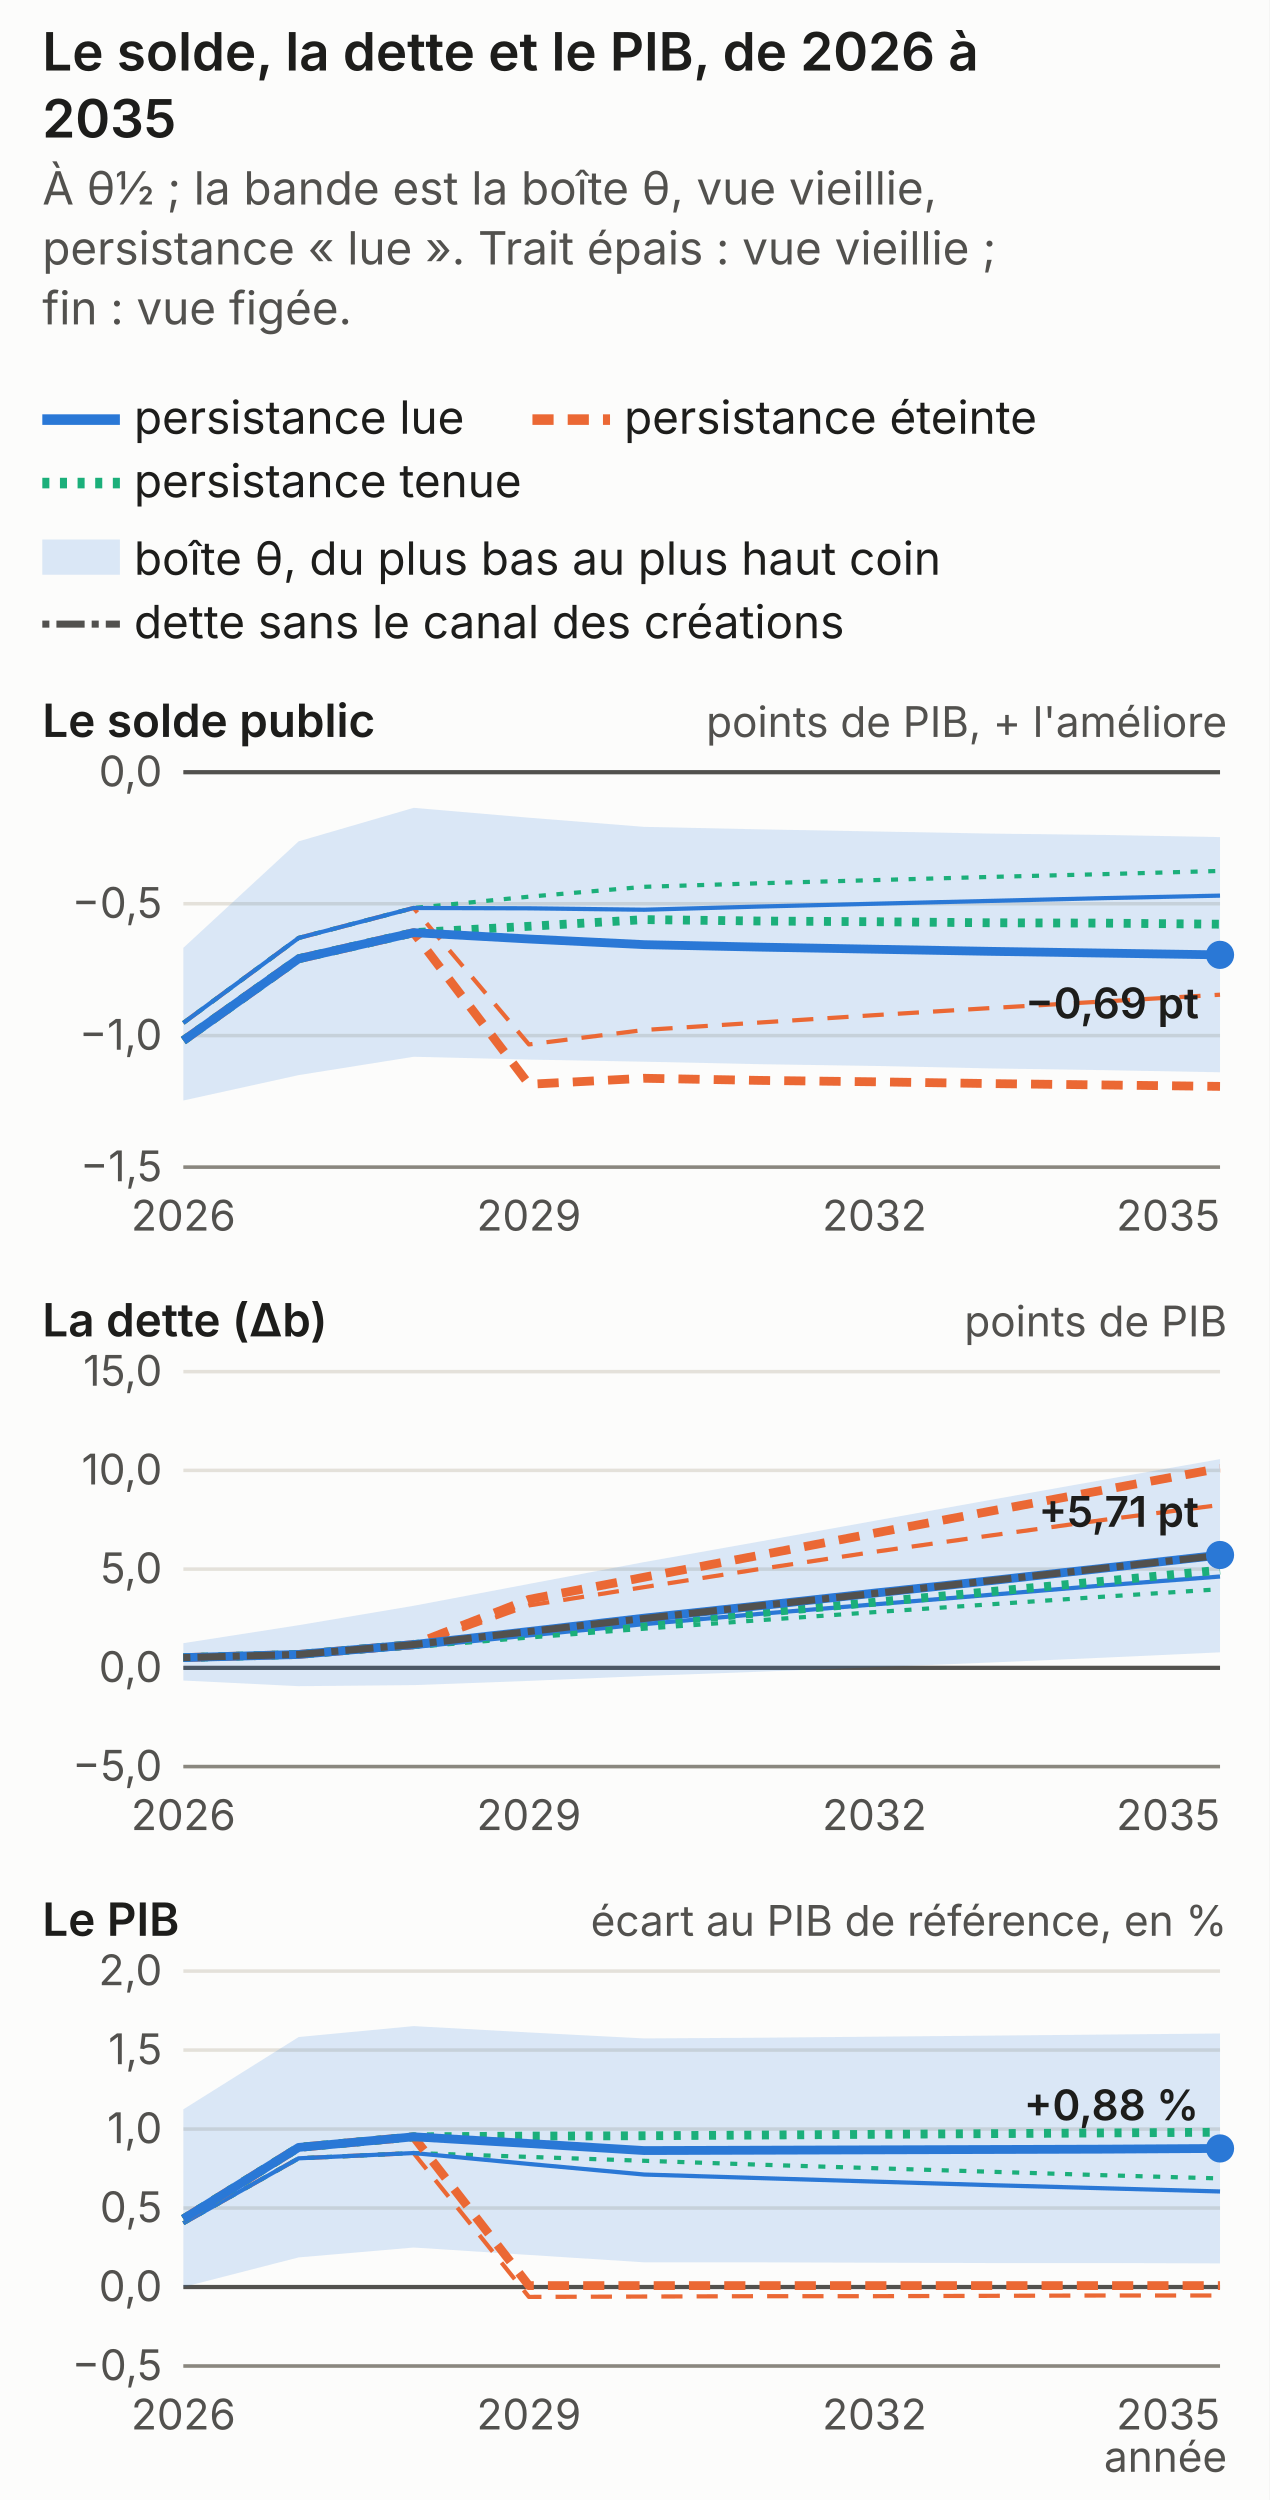
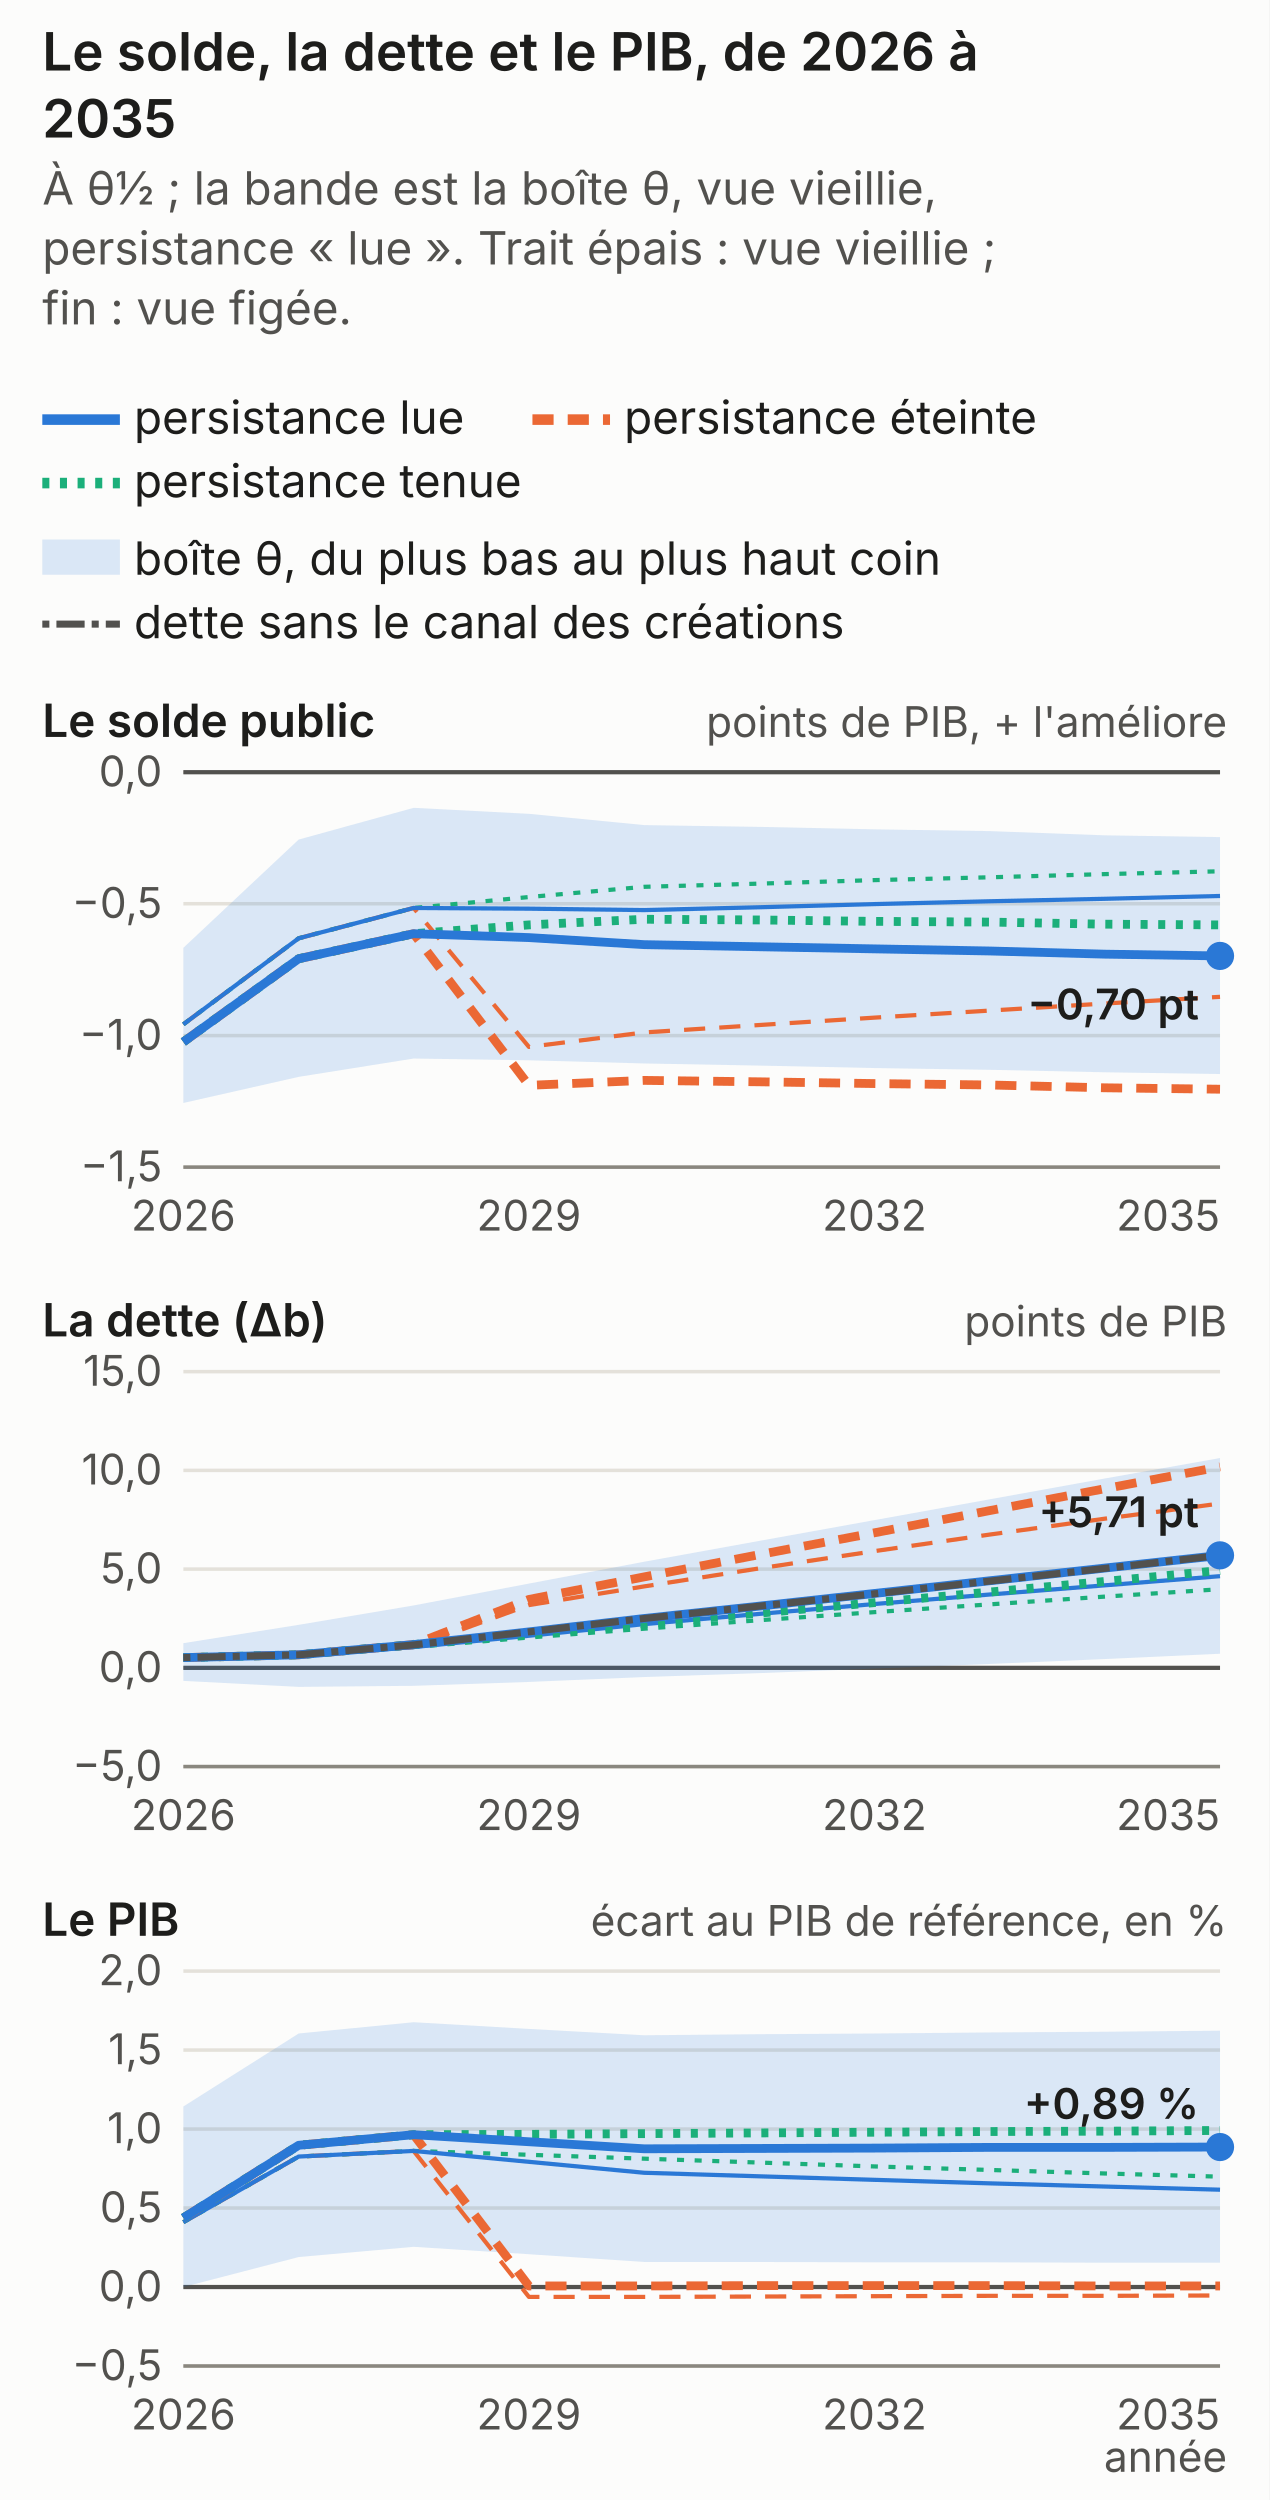
<svg xmlns="http://www.w3.org/2000/svg" viewBox="0 0 360 709" width="360" height="709" role="img" aria-labelledby="pres2027_lisnard_programme-trajectoire-t pres2027_lisnard_programme-trajectoire-d" font-size="13">
  <style>.g-fond{fill:#fcfcfb}.g-encre{fill:#1d1d1b}.g-doux{fill:#52514e}
.g-axe{stroke:#8a877f}.g-grille{stroke:#e4e1da}.g-zero{stroke:#52514e}
.g-s1{stroke:#2a78d6}.g-s2{stroke:#eb6834}.g-s3{stroke:#1baf7a}.g-s4{stroke:#6250d6}
.g-f1{fill:#2a78d6}.g-f2{fill:#eb6834}.g-f3{fill:#1baf7a}.g-f4{fill:#6250d6}
.g-bande{fill:#2a78d6;fill-opacity:.16}.g-plus{fill:#2a78d6}.g-moins{fill:#e34948}
.g-total{fill:#52514e}.g-lien{stroke:#8a877f}.g-sur{fill:#ffffff}
@media (prefers-color-scheme: dark){
.g-fond{fill:#1a1a19}.g-encre{fill:#ece9e2}.g-doux{fill:#c3c2b7}
.g-axe{stroke:#8f8b80}.g-grille{stroke:#33322f}.g-zero{stroke:#c3c2b7}
.g-s1{stroke:#3987e5}.g-s2{stroke:#d95926}.g-s3{stroke:#199e70}.g-s4{stroke:#9085e9}
.g-f1{fill:#3987e5}.g-f2{fill:#d95926}.g-f3{fill:#199e70}.g-f4{fill:#9085e9}
.g-bande{fill:#3987e5;fill-opacity:.24}.g-plus{fill:#3987e5}.g-moins{fill:#e66767}
.g-total{fill:#6b6862}.g-lien{stroke:#8f8b80}}
text{font-family:system-ui,-apple-system,"Segoe UI",sans-serif}</style>
  <rect class="g-fond" fill="#fcfcfb" x="0" y="0" width="360" height="709" />
  <text class="g-encre" fill="#1d1d1b" x="12" y="20" text-anchor="start" font-size="15" font-weight="600">Le solde, la dette et le PIB, de 2026 à</text>
  <text class="g-encre" fill="#1d1d1b" x="12" y="39" text-anchor="start" font-size="15" font-weight="600">2035</text>
  <text class="g-doux" fill="#52514e" x="12" y="58" text-anchor="start">À θ½ ; la bande est la boîte θ, vue vieillie,</text>
  <text class="g-doux" fill="#52514e" x="12" y="75" text-anchor="start">persistance « lue ». Trait épais : vue vieillie ;</text>
  <text class="g-doux" fill="#52514e" x="12" y="92" text-anchor="start">fin : vue figée.</text>
  <line class="g-s1" stroke="#2a78d6" stroke-width="3" x1="12" y1="119" x2="34" y2="119" />
  <text class="g-encre" fill="#1d1d1b" x="38" y="123" text-anchor="start">persistance lue</text>
  <line class="g-s2" stroke="#eb6834" stroke-width="3" stroke-dasharray="6 4" x1="151" y1="119" x2="173" y2="119" />
  <text class="g-encre" fill="#1d1d1b" x="177" y="123" text-anchor="start">persistance éteinte</text>
  <line class="g-s3" stroke="#1baf7a" stroke-width="3" stroke-dasharray="2 3" x1="12" y1="137" x2="34" y2="137" />
  <text class="g-encre" fill="#1d1d1b" x="38" y="141" text-anchor="start">persistance tenue</text>
  <rect class="g-bande" fill="#2a78d6" fill-opacity=".16" x="12" y="153" width="22" height="10" />
  <text class="g-encre" fill="#1d1d1b" x="38" y="163" text-anchor="start">boîte θ, du plus bas au plus haut coin</text>
  <line class="g-zero" stroke="#52514e" stroke-width="2" stroke-dasharray="2 2 8 2" x1="12" y1="177" x2="34" y2="177" />
  <text class="g-encre" fill="#1d1d1b" x="38" y="181" text-anchor="start">dette sans le canal des créations</text>
  <text class="g-encre" fill="#1d1d1b" x="12" y="209" text-anchor="start" font-weight="600">Le solde public</text>
  <text class="g-doux" fill="#52514e" x="348" y="209" text-anchor="end" font-size="12">points de PIB, + l'améliore</text>
  <line class="g-grille" stroke="#e4e1da" stroke-width="1" x1="52" y1="331" x2="346" y2="331" />
  <text class="g-doux" fill="#52514e" x="46" y="335" text-anchor="end" font-size="12">−1,5</text>
  <line class="g-grille" stroke="#e4e1da" stroke-width="1" x1="52" y1="293.7" x2="346" y2="293.7" />
  <text class="g-doux" fill="#52514e" x="46" y="297.7" text-anchor="end" font-size="12">−1,0</text>
  <line class="g-grille" stroke="#e4e1da" stroke-width="1" x1="52" y1="256.3" x2="346" y2="256.3" />
  <text class="g-doux" fill="#52514e" x="46" y="260.3" text-anchor="end" font-size="12">−0,5</text>
  <line class="g-grille" stroke="#e4e1da" stroke-width="1" x1="52" y1="219" x2="346" y2="219" />
  <text class="g-doux" fill="#52514e" x="46" y="223" text-anchor="end" font-size="12">0,0</text>
  <line class="g-zero" stroke="#52514e" stroke-width="1.2" x1="52" y1="219" x2="346" y2="219" />
-   <polygon class="g-bande" fill="#2a78d6" fill-opacity=".16" points="52,268.8 84.7,238.6 117.3,229.1 150,231.9 182.7,234.5 215.3,235.2 248,235.8 280.7,236.4 313.3,236.8 346,237.4 346,304.1 313.3,303.5 280.7,303 248,302.3 215.3,301.8 182.7,301.1 150,300.5 117.3,299.7 84.7,304.9 52,312.1" />
-   <polyline class="g-s2" stroke="#eb6834" fill="none" stroke-width="1.2" stroke-dasharray="6 4" stroke-linejoin="round" points="52,290.1 84.7,266 117.3,257.5 150,296.2 182.7,292.1 215.3,290 248,287.9 280.7,285.9 313.3,284 346,282.1" />
-   <polyline class="g-s3" stroke="#1baf7a" fill="none" stroke-width="1.2" stroke-dasharray="2 3" stroke-linejoin="round" points="52,290.1 84.7,266 117.3,257.5 150,254.3 182.7,251.5 215.3,250.5 248,249.6 280.7,248.7 313.3,247.9 346,247" />
-   <polyline class="g-s1" stroke="#2a78d6" fill="none" stroke-width="1.2" stroke-linejoin="round" points="52,290.1 84.7,266 117.3,257.5 150,257.6 182.7,258 215.3,257.1 248,256.3 280.7,255.5 313.3,254.7 346,254" />
-   <polyline class="g-s2" stroke="#eb6834" fill="none" stroke-width="2.5" stroke-dasharray="6 4" stroke-linejoin="round" points="52,295.1 84.7,271.9 117.3,264.5 150,307.5 182.7,305.8 215.3,306.4 248,306.8 280.7,307.3 313.3,307.7 346,308.1" />
-   <polyline class="g-s3" stroke="#1baf7a" fill="none" stroke-width="2.5" stroke-dasharray="2 3" stroke-linejoin="round" points="52,295.1 84.7,271.9 117.3,264.5 150,262.7 182.7,260.8 215.3,261.2 248,261.4 280.7,261.7 313.3,261.8 346,262.1" />
-   <polyline class="g-s1" stroke="#2a78d6" fill="none" stroke-width="2.5" stroke-linejoin="round" points="52,295.1 84.7,271.9 117.3,264.5 150,266.3 182.7,267.9 215.3,268.6 248,269.2 280.7,269.8 313.3,270.3 346,270.8" />
-   <circle class="g-f1" fill="#2a78d6" cx="346" cy="270.8" r="4" />
-   <text class="g-encre" fill="#1d1d1b" x="340" y="288.8" text-anchor="end" font-size="12" font-weight="600">−0,69 pt</text>
+   <polygon class="g-bande" fill="#2a78d6" fill-opacity=".16" points="52,268.8 84.7,238.1 117.3,229.1 150,230.8 182.7,234 215.3,234.5 248,235.2 280.7,235.7 313.3,236.9 346,237.4 346,304.6 313.3,304.1 280.7,303.4 248,302.9 215.3,302.2 182.7,301.6 150,300.7 117.3,300.2 84.7,305.4 52,312.8" />
+   <polyline class="g-s2" stroke="#eb6834" fill="none" stroke-width="1.2" stroke-dasharray="6 4" stroke-linejoin="round" points="52,290.5 84.7,266.1 117.3,257.5 150,296.9 182.7,292.8 215.3,290.7 248,288.6 280.7,286.6 313.3,284.6 346,282.7" />
+   <polyline class="g-s3" stroke="#1baf7a" fill="none" stroke-width="1.2" stroke-dasharray="2 3" stroke-linejoin="round" points="52,290.5 84.7,266.1 117.3,257.5 150,254.4 182.7,251.5 215.3,250.6 248,249.6 280.7,248.8 313.3,247.9 346,247.1" />
+   <polyline class="g-s1" stroke="#2a78d6" fill="none" stroke-width="1.2" stroke-linejoin="round" points="52,290.5 84.7,266.1 117.3,257.5 150,257.7 182.7,258.1 215.3,257.3 248,256.4 280.7,255.6 313.3,254.9 346,254.1" />
+   <polyline class="g-s2" stroke="#eb6834" fill="none" stroke-width="2.5" stroke-dasharray="6 4" stroke-linejoin="round" points="52,295.5 84.7,271.9 117.3,264.8 150,307.8 182.7,306.4 215.3,306.8 248,307.3 280.7,307.7 313.3,308.5 346,308.9" />
+   <polyline class="g-s3" stroke="#1baf7a" fill="none" stroke-width="2.5" stroke-dasharray="2 3" stroke-linejoin="round" points="52,295.5 84.7,271.9 117.3,264.8 150,262.3 182.7,260.7 215.3,260.9 248,261.3 280.7,261.5 313.3,262.1 346,262.3" />
+   <polyline class="g-s1" stroke="#2a78d6" fill="none" stroke-width="2.5" stroke-linejoin="round" points="52,295.5 84.7,271.9 117.3,264.8 150,265.9 182.7,267.9 215.3,268.5 248,269.1 280.7,269.7 313.3,270.6 346,271.1" />
+   <circle class="g-f1" fill="#2a78d6" cx="346" cy="271.1" r="4" />
+   <text class="g-encre" fill="#1d1d1b" x="340" y="289.1" text-anchor="end" font-size="12" font-weight="600">−0,70 pt</text>
  <line class="g-axe" stroke="#8a877f" stroke-width="1" x1="52" y1="331" x2="346" y2="331" />
  <text class="g-doux" fill="#52514e" x="52" y="349" text-anchor="middle" font-size="12">2026</text>
  <text class="g-doux" fill="#52514e" x="150" y="349" text-anchor="middle" font-size="12">2029</text>
  <text class="g-doux" fill="#52514e" x="248" y="349" text-anchor="middle" font-size="12">2032</text>
  <text class="g-doux" fill="#52514e" x="346" y="349" text-anchor="end" font-size="12">2035</text>
  <text class="g-encre" fill="#1d1d1b" x="12" y="379" text-anchor="start" font-weight="600">La dette (Δb)</text>
  <text class="g-doux" fill="#52514e" x="348" y="379" text-anchor="end" font-size="12">points de PIB</text>
  <line class="g-grille" stroke="#e4e1da" stroke-width="1" x1="52" y1="501" x2="346" y2="501" />
  <text class="g-doux" fill="#52514e" x="46" y="505" text-anchor="end" font-size="12">−5,0</text>
  <line class="g-grille" stroke="#e4e1da" stroke-width="1" x1="52" y1="473" x2="346" y2="473" />
  <text class="g-doux" fill="#52514e" x="46" y="477" text-anchor="end" font-size="12">0,0</text>
  <line class="g-grille" stroke="#e4e1da" stroke-width="1" x1="52" y1="445" x2="346" y2="445" />
  <text class="g-doux" fill="#52514e" x="46" y="449" text-anchor="end" font-size="12">5,0</text>
  <line class="g-grille" stroke="#e4e1da" stroke-width="1" x1="52" y1="417" x2="346" y2="417" />
  <text class="g-doux" fill="#52514e" x="46" y="421" text-anchor="end" font-size="12">10,0</text>
  <line class="g-grille" stroke="#e4e1da" stroke-width="1" x1="52" y1="389" x2="346" y2="389" />
  <text class="g-doux" fill="#52514e" x="46" y="393" text-anchor="end" font-size="12">15,0</text>
  <line class="g-zero" stroke="#52514e" stroke-width="1.2" x1="52" y1="473" x2="346" y2="473" />
-   <polygon class="g-bande" fill="#2a78d6" fill-opacity=".16" points="52,466 84.7,460.9 117.3,455.4 150,449.2 182.7,443 215.3,437.2 248,431.3 280.7,425.4 313.3,419.6 346,413.8 346,468.6 313.3,470.1 280.7,471.5 248,472.8 215.3,474.1 182.7,475.3 150,476.7 117.3,477.9 84.7,478.2 52,476.6" />
-   <polyline class="g-s2" stroke="#eb6834" fill="none" stroke-width="1.2" stroke-dasharray="6 4" stroke-linejoin="round" points="52,470.3 84.7,469.6 117.3,467.1 150,455.3 182.7,450.1 215.3,445 248,440.1 280.7,435.5 313.3,431 346,426.8" />
+   <polygon class="g-bande" fill="#2a78d6" fill-opacity=".16" points="52,466 84.7,460.8 117.3,455.3 150,449.1 182.7,442.9 215.3,437 248,431.1 280.7,425.2 313.3,419.3 346,413.5 346,469 313.3,470.5 280.7,471.9 248,473.2 215.3,474.5 182.7,475.6 150,477 117.3,478.1 84.7,478.4 52,476.7" />
+   <polyline class="g-s2" stroke="#eb6834" fill="none" stroke-width="1.2" stroke-dasharray="6 4" stroke-linejoin="round" points="52,470.3 84.7,469.6 117.3,467.1 150,455.2 182.7,449.9 215.3,444.8 248,439.9 280.7,435.2 313.3,430.7 346,426.4" />
  <polyline class="g-s3" stroke="#1baf7a" fill="none" stroke-width="1.2" stroke-dasharray="2 3" stroke-linejoin="round" points="52,470.3 84.7,469.6 117.3,467.1 150,464.4 182.7,461.9 215.3,459.5 248,457.2 280.7,455 313.3,452.8 346,450.7" />
-   <polyline class="g-s1" stroke="#2a78d6" fill="none" stroke-width="1.2" stroke-linejoin="round" points="52,470.3 84.7,469.6 117.3,467.1 150,463.8 182.7,460.6 215.3,457.7 248,455 280.7,452.3 313.3,449.6 346,447.1" />
-   <polyline class="g-s2" stroke="#eb6834" fill="none" stroke-width="2.5" stroke-dasharray="6 4" stroke-linejoin="round" points="52,470.1 84.7,469.2 117.3,466.4 150,453.6 182.7,447.3 215.3,441.1 248,434.8 280.7,428.6 313.3,422.5 346,416.4" />
-   <polyline class="g-s3" stroke="#1baf7a" fill="none" stroke-width="2.5" stroke-dasharray="2 3" stroke-linejoin="round" points="52,470.1 84.7,469.2 117.3,466.4 150,463.3 182.7,460.3 215.3,457.4 248,454.4 280.7,451.4 313.3,448.4 346,445.3" />
-   <polyline class="g-s1" stroke="#2a78d6" fill="none" stroke-width="2.5" stroke-linejoin="round" points="52,470.1 84.7,469.2 117.3,466.4 150,462.7 182.7,458.9 215.3,455.4 248,451.8 280.7,448.3 313.3,444.7 346,441" />
-   <polyline class="g-zero" stroke="#52514e" fill="none" stroke-width="2" stroke-dasharray="2 2 8 2" points="52,470.1 84.7,469.2 117.3,466.4 150,462.7 182.7,459 215.3,455.4 248,451.9 280.7,448.3 313.3,444.7 346,441.1" />
-   <circle class="g-f1" fill="#2a78d6" cx="346" cy="441" r="4" />
-   <text class="g-encre" fill="#1d1d1b" x="340" y="433" text-anchor="end" font-size="12" font-weight="600">+5,71 pt</text>
+   <polyline class="g-s1" stroke="#2a78d6" fill="none" stroke-width="1.2" stroke-linejoin="round" points="52,470.3 84.7,469.6 117.3,467.1 150,463.9 182.7,460.6 215.3,457.7 248,454.9 280.7,452.2 313.3,449.6 346,447" />
+   <polyline class="g-s2" stroke="#eb6834" fill="none" stroke-width="2.5" stroke-dasharray="6 4" stroke-linejoin="round" points="52,470.1 84.7,469.3 117.3,466.4 150,453.6 182.7,447.2 215.3,440.9 248,434.7 280.7,428.4 313.3,422.2 346,416" />
+   <polyline class="g-s3" stroke="#1baf7a" fill="none" stroke-width="2.5" stroke-dasharray="2 3" stroke-linejoin="round" points="52,470.1 84.7,469.3 117.3,466.4 150,463.4 182.7,460.4 215.3,457.5 248,454.5 280.7,451.5 313.3,448.5 346,445.4" />
+   <polyline class="g-s1" stroke="#2a78d6" fill="none" stroke-width="2.5" stroke-linejoin="round" points="52,470.1 84.7,469.3 117.3,466.4 150,462.8 182.7,459 215.3,455.5 248,451.9 280.7,448.3 313.3,444.7 346,441.1" />
+   <polyline class="g-zero" stroke="#52514e" fill="none" stroke-width="2" stroke-dasharray="2 2 8 2" points="52,470.1 84.7,469.3 117.3,466.5 150,462.8 182.7,459 215.3,455.5 248,452 280.7,448.4 313.3,444.8 346,441.1" />
+   <circle class="g-f1" fill="#2a78d6" cx="346" cy="441.1" r="4" />
+   <text class="g-encre" fill="#1d1d1b" x="340" y="433.1" text-anchor="end" font-size="12" font-weight="600">+5,71 pt</text>
  <line class="g-axe" stroke="#8a877f" stroke-width="1" x1="52" y1="501" x2="346" y2="501" />
  <text class="g-doux" fill="#52514e" x="52" y="519" text-anchor="middle" font-size="12">2026</text>
  <text class="g-doux" fill="#52514e" x="150" y="519" text-anchor="middle" font-size="12">2029</text>
  <text class="g-doux" fill="#52514e" x="248" y="519" text-anchor="middle" font-size="12">2032</text>
  <text class="g-doux" fill="#52514e" x="346" y="519" text-anchor="end" font-size="12">2035</text>
  <text class="g-encre" fill="#1d1d1b" x="12" y="549" text-anchor="start" font-weight="600">Le PIB</text>
  <text class="g-doux" fill="#52514e" x="348" y="549" text-anchor="end" font-size="12">écart au PIB de référence, en %</text>
  <line class="g-grille" stroke="#e4e1da" stroke-width="1" x1="52" y1="671" x2="346" y2="671" />
  <text class="g-doux" fill="#52514e" x="46" y="675" text-anchor="end" font-size="12">−0,5</text>
  <line class="g-grille" stroke="#e4e1da" stroke-width="1" x1="52" y1="648.6" x2="346" y2="648.6" />
  <text class="g-doux" fill="#52514e" x="46" y="652.6" text-anchor="end" font-size="12">0,0</text>
  <line class="g-grille" stroke="#e4e1da" stroke-width="1" x1="52" y1="626.2" x2="346" y2="626.2" />
  <text class="g-doux" fill="#52514e" x="46" y="630.2" text-anchor="end" font-size="12">0,5</text>
  <line class="g-grille" stroke="#e4e1da" stroke-width="1" x1="52" y1="603.8" x2="346" y2="603.8" />
  <text class="g-doux" fill="#52514e" x="46" y="607.8" text-anchor="end" font-size="12">1,0</text>
  <line class="g-grille" stroke="#e4e1da" stroke-width="1" x1="52" y1="581.4" x2="346" y2="581.4" />
  <text class="g-doux" fill="#52514e" x="46" y="585.4" text-anchor="end" font-size="12">1,5</text>
  <line class="g-grille" stroke="#e4e1da" stroke-width="1" x1="52" y1="559" x2="346" y2="559" />
  <text class="g-doux" fill="#52514e" x="46" y="563" text-anchor="end" font-size="12">2,0</text>
  <line class="g-zero" stroke="#52514e" stroke-width="1.2" x1="52" y1="648.6" x2="346" y2="648.6" />
-   <polygon class="g-bande" fill="#2a78d6" fill-opacity=".16" points="52,598.2 84.7,577.7 117.3,574.6 150,576.4 182.7,578.1 215.3,577.9 248,577.6 280.7,577.3 313.3,577 346,576.7 346,641.9 313.3,641.8 280.7,641.8 248,641.7 215.3,641.6 182.7,641.6 150,639.5 117.3,637.4 84.7,640.2 52,648.6" />
-   <polyline class="g-s2" stroke="#eb6834" fill="none" stroke-width="1.2" stroke-dasharray="6 4" stroke-linejoin="round" points="52,630.5 84.7,612.1 117.3,610.6 150,651.4 182.7,651.3 215.3,651.2 248,651.2 280.7,651.1 313.3,651 346,651" />
-   <polyline class="g-s3" stroke="#1baf7a" fill="none" stroke-width="1.2" stroke-dasharray="2 3" stroke-linejoin="round" points="52,630.5 84.7,612.1 117.3,610.6 150,611.7 182.7,612.8 215.3,613.9 248,614.9 280.7,615.9 313.3,616.9 346,617.8" />
-   <polyline class="g-s1" stroke="#2a78d6" fill="none" stroke-width="1.2" stroke-linejoin="round" points="52,630.5 84.7,612.1 117.3,610.6 150,613.7 182.7,616.7 215.3,617.7 248,618.7 280.7,619.7 313.3,620.6 346,621.5" />
-   <polyline class="g-s2" stroke="#eb6834" fill="none" stroke-width="2.5" stroke-dasharray="6 4" stroke-linejoin="round" points="52,629.3 84.7,609 117.3,606 150,648.2 182.7,648.2 215.3,648.2 248,648.2 280.7,648.2 313.3,648.2 346,648.2" />
-   <polyline class="g-s3" stroke="#1baf7a" fill="none" stroke-width="2.5" stroke-dasharray="2 3" stroke-linejoin="round" points="52,629.3 84.7,609 117.3,606 150,605.8 182.7,605.7 215.3,605.5 248,605.3 280.7,605.1 313.3,604.9 346,604.7" />
-   <polyline class="g-s1" stroke="#2a78d6" fill="none" stroke-width="2.5" stroke-linejoin="round" points="52,629.3 84.7,609 117.3,606 150,607.9 182.7,609.9 215.3,609.8 248,609.7 280.7,609.6 313.3,609.5 346,609.3" />
-   <circle class="g-f1" fill="#2a78d6" cx="346" cy="609.3" r="4" />
-   <text class="g-encre" fill="#1d1d1b" x="340" y="601.3" text-anchor="end" font-size="12" font-weight="600">+0,88 %</text>
+   <polygon class="g-bande" fill="#2a78d6" fill-opacity=".16" points="52,597.4 84.7,576.7 117.3,573.5 150,575.4 182.7,577.2 215.3,576.9 248,576.7 280.7,576.4 313.3,576.2 346,575.9 346,641.7 313.3,641.7 280.7,641.6 248,641.6 215.3,641.5 182.7,641.5 150,639.3 117.3,637.2 84.7,640.1 52,648.6" />
+   <polyline class="g-s2" stroke="#eb6834" fill="none" stroke-width="1.2" stroke-dasharray="6 4" stroke-linejoin="round" points="52,630.2 84.7,611.6 117.3,610 150,651.4 182.7,651.4 215.3,651.3 248,651.2 280.7,651.1 313.3,651.1 346,651" />
+   <polyline class="g-s3" stroke="#1baf7a" fill="none" stroke-width="1.2" stroke-dasharray="2 3" stroke-linejoin="round" points="52,630.2 84.7,611.6 117.3,610 150,611.1 182.7,612.2 215.3,613.3 248,614.4 280.7,615.4 313.3,616.4 346,617.3" />
+   <polyline class="g-s1" stroke="#2a78d6" fill="none" stroke-width="1.2" stroke-linejoin="round" points="52,630.2 84.7,611.6 117.3,610 150,613.1 182.7,616.2 215.3,617.2 248,618.2 280.7,619.2 313.3,620.1 346,621" />
+   <polyline class="g-s2" stroke="#eb6834" fill="none" stroke-width="2.5" stroke-dasharray="6 4" stroke-linejoin="round" points="52,629 84.7,608.4 117.3,605.4 150,648.3 182.7,648.3 215.3,648.2 248,648.2 280.7,648.2 313.3,648.3 346,648.3" />
+   <polyline class="g-s3" stroke="#1baf7a" fill="none" stroke-width="2.5" stroke-dasharray="2 3" stroke-linejoin="round" points="52,629 84.7,608.4 117.3,605.4 150,605.3 182.7,605.1 215.3,604.9 248,604.7 280.7,604.5 313.3,604.4 346,604.2" />
+   <polyline class="g-s1" stroke="#2a78d6" fill="none" stroke-width="2.5" stroke-linejoin="round" points="52,629 84.7,608.4 117.3,605.4 150,607.4 182.7,609.4 215.3,609.3 248,609.2 280.7,609 313.3,609 346,608.9" />
+   <circle class="g-f1" fill="#2a78d6" cx="346" cy="608.9" r="4" />
+   <text class="g-encre" fill="#1d1d1b" x="340" y="600.9" text-anchor="end" font-size="12" font-weight="600">+0,89 %</text>
  <line class="g-axe" stroke="#8a877f" stroke-width="1" x1="52" y1="671" x2="346" y2="671" />
  <text class="g-doux" fill="#52514e" x="52" y="689" text-anchor="middle" font-size="12">2026</text>
  <text class="g-doux" fill="#52514e" x="150" y="689" text-anchor="middle" font-size="12">2029</text>
  <text class="g-doux" fill="#52514e" x="248" y="689" text-anchor="middle" font-size="12">2032</text>
  <text class="g-doux" fill="#52514e" x="346" y="689" text-anchor="end" font-size="12">2035</text>
  <text class="g-doux" fill="#52514e" x="348" y="701" text-anchor="end" font-size="12">année</text>
</svg>
